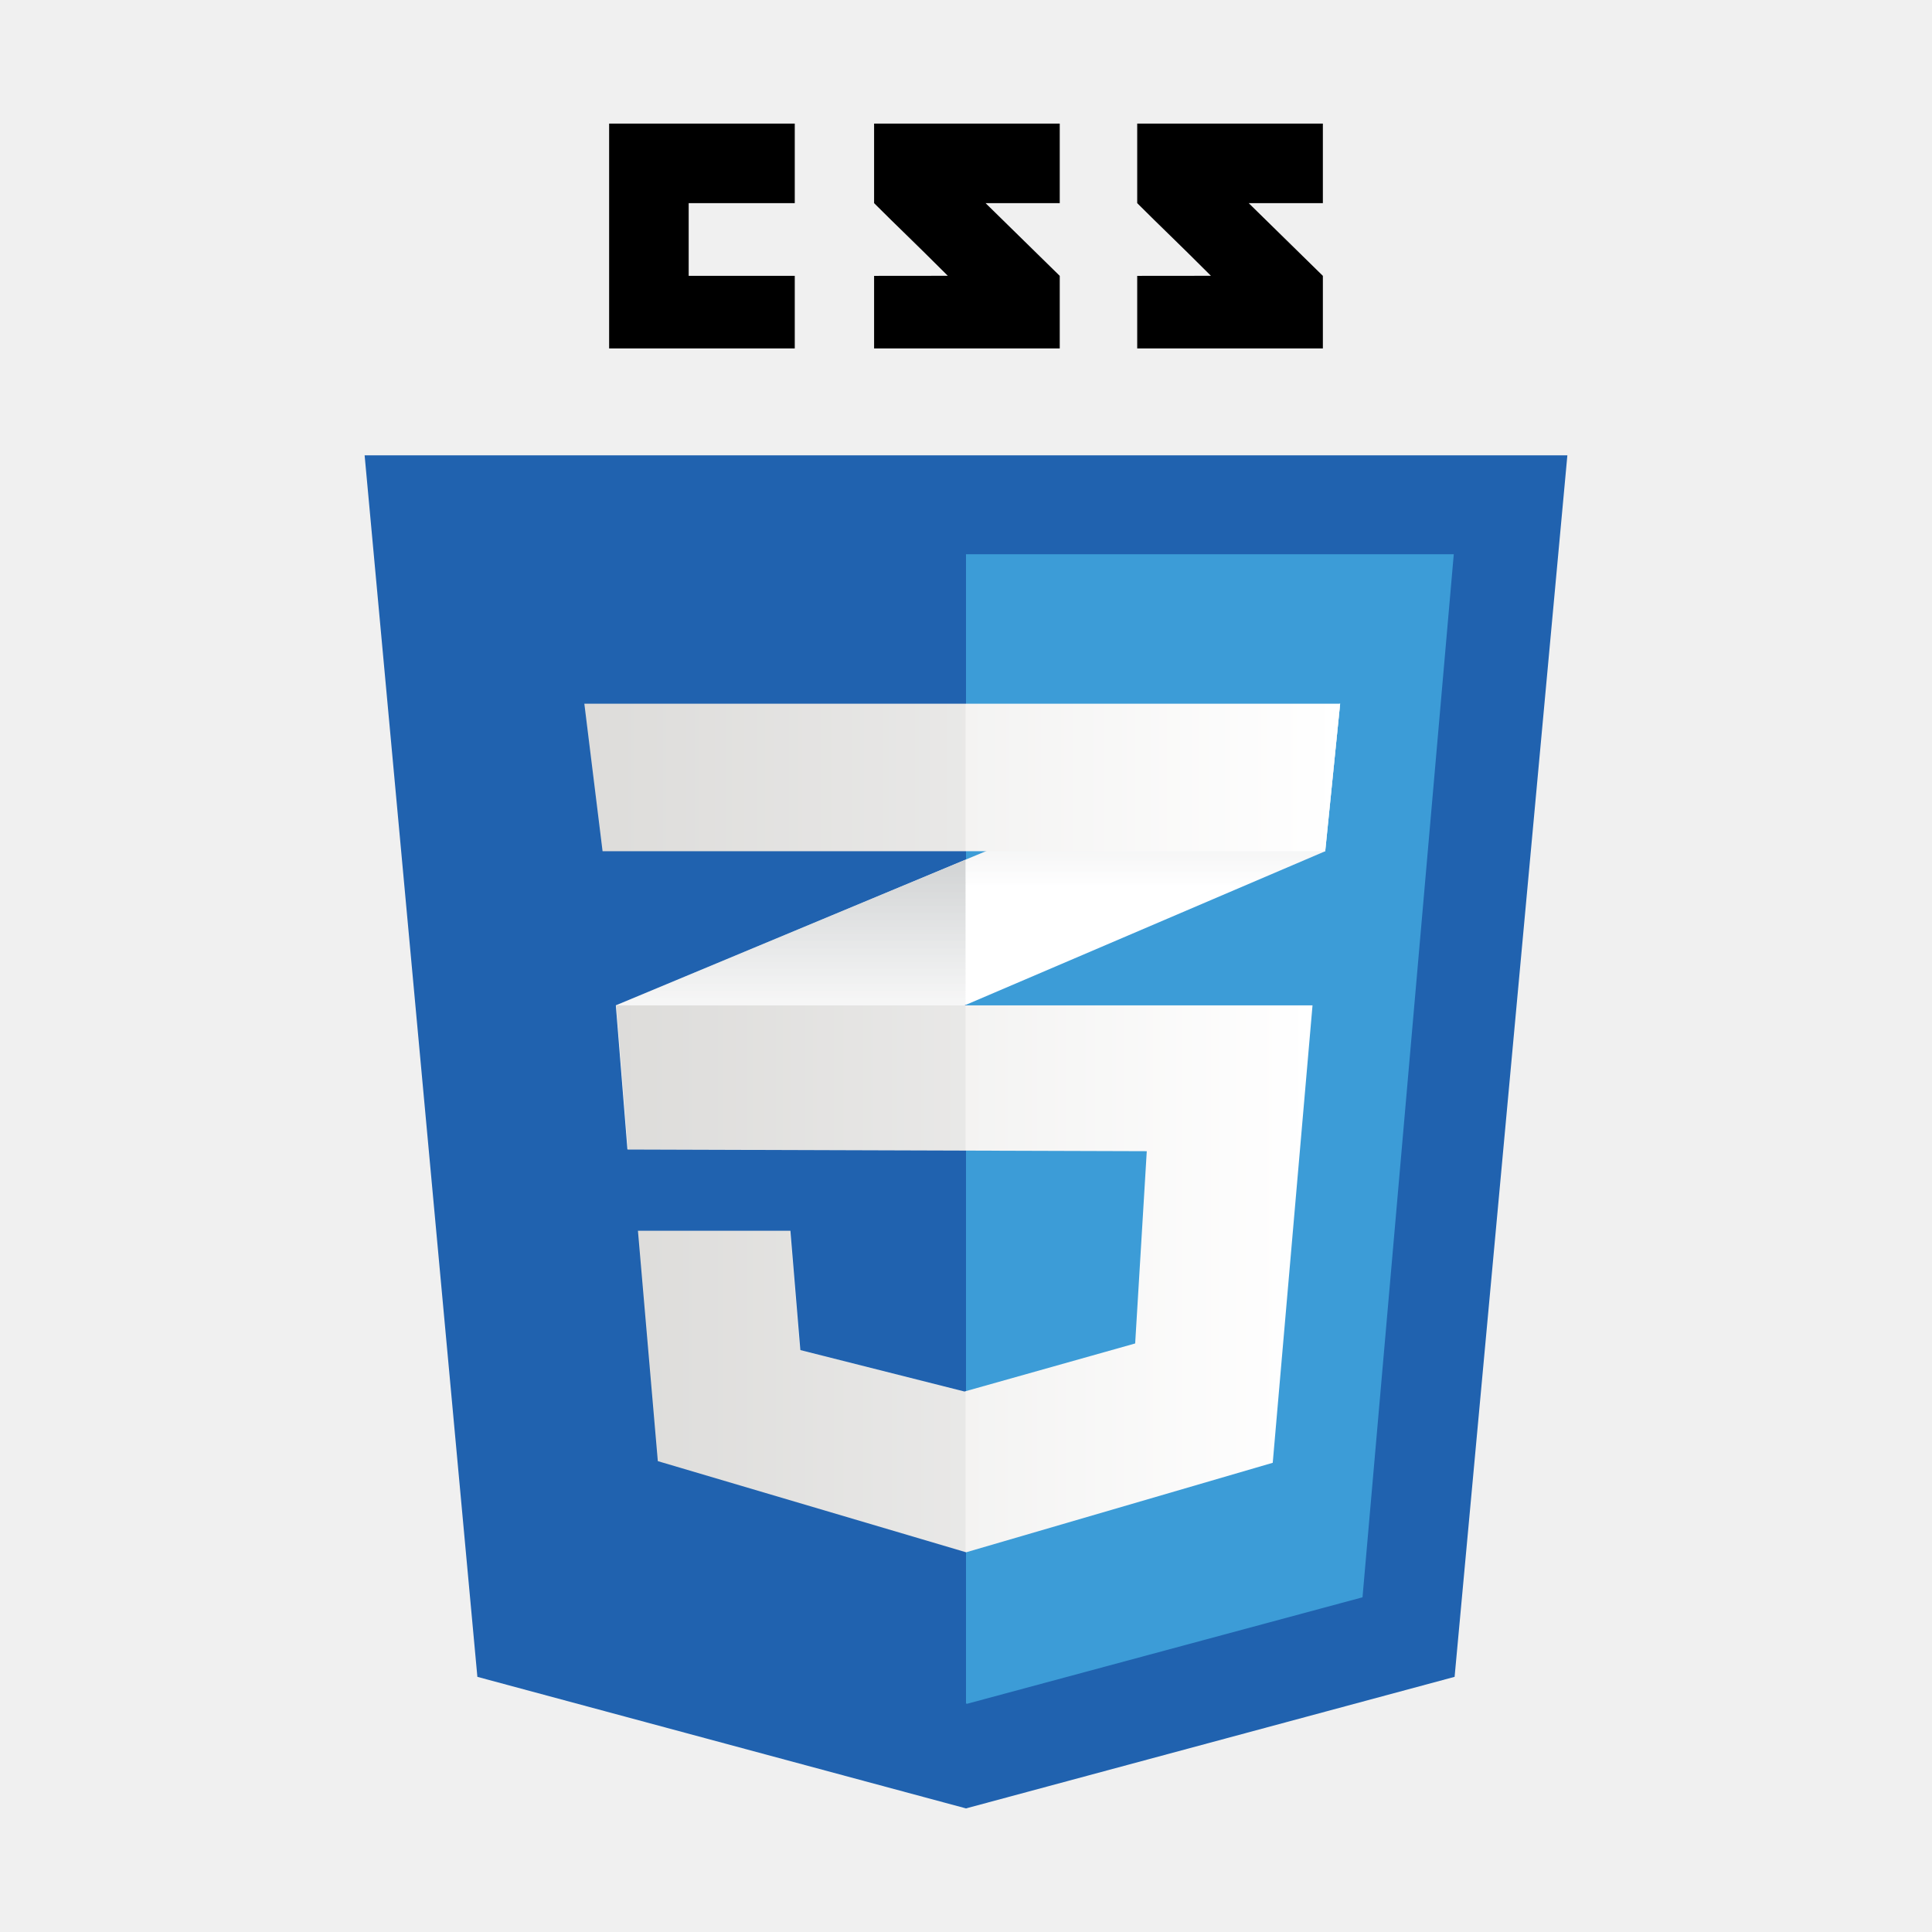
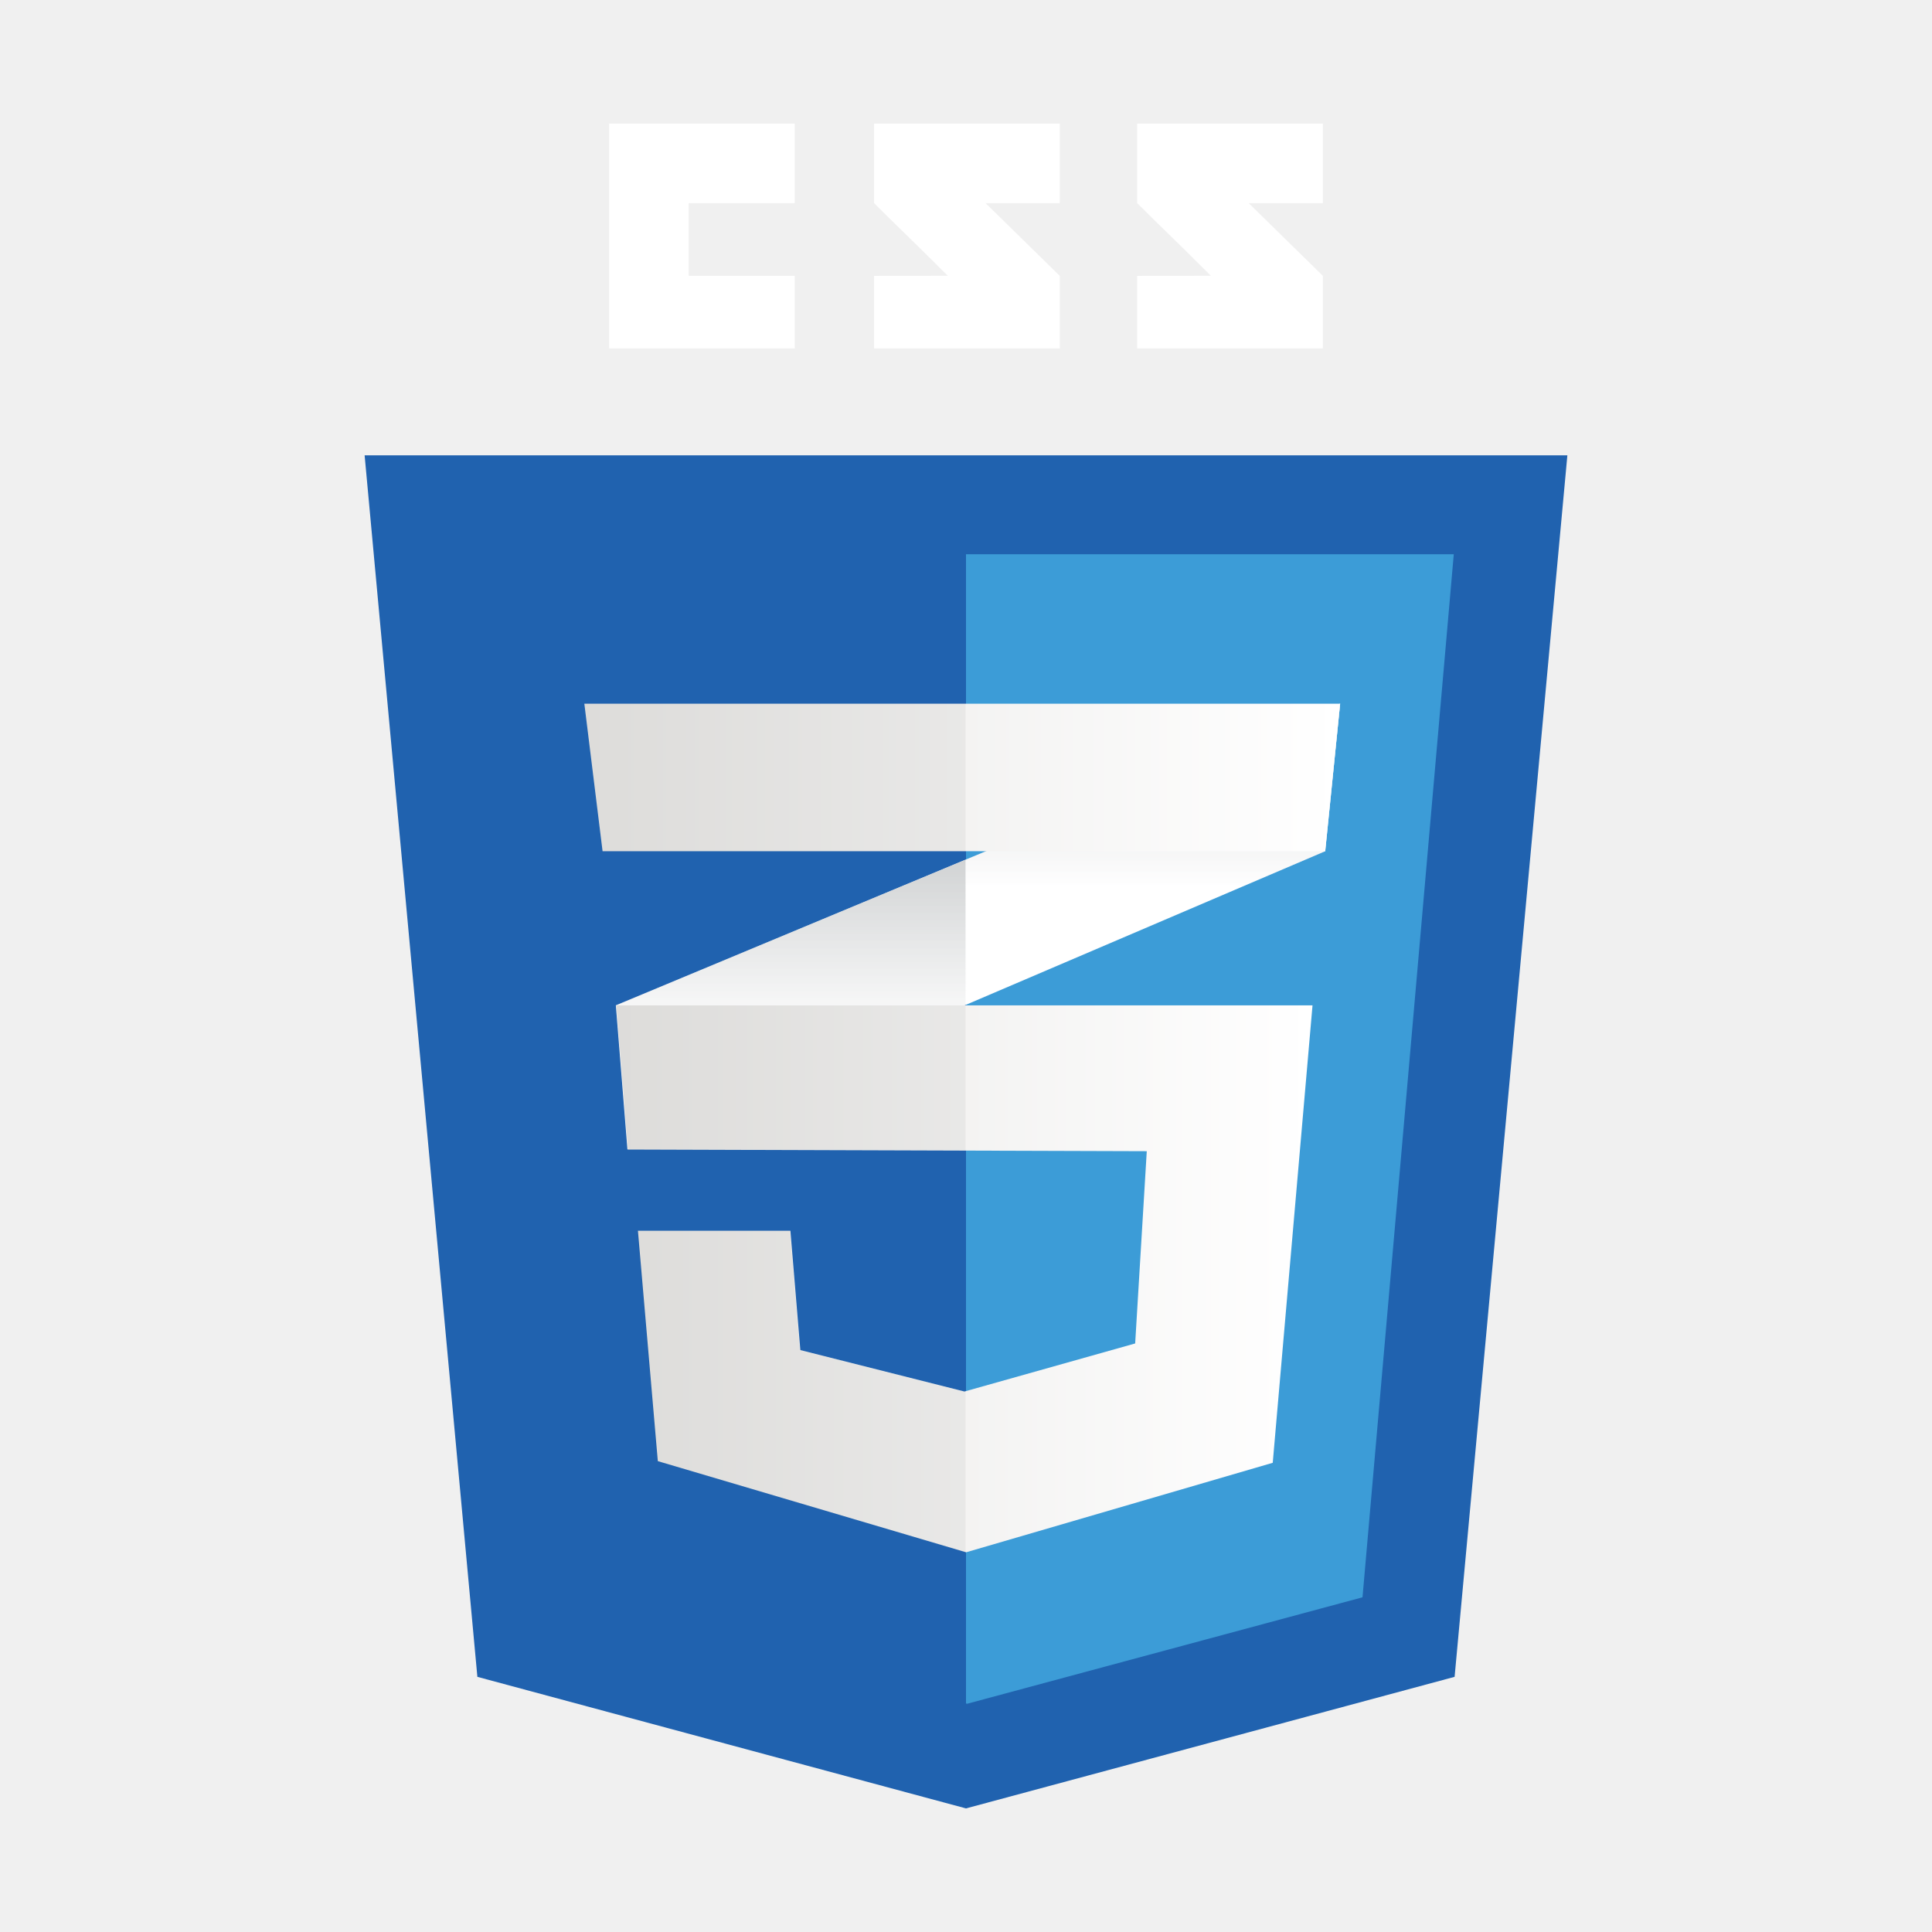
<svg xmlns="http://www.w3.org/2000/svg" width="2500" height="2500" viewBox="0 0 538.584 538.583">
  <path d="M0 0h538.584v538.583H0V0z" fill="none" />
  <path d="M405.5 467.454L269.29 504.13l-136.212-36.676-31.432-340.525h335.29L405.5 467.454z" fill="#2062af" />
  <path d="M269.289 154.511v320.367l.308.084 110.229-29.682 25.443-290.769h-135.98z" fill="#3c9cd7" />
-   <path d="M191.985 76.899V56.631h29.571V34.453h-51.749v62.684h51.749V76.899h-29.571zm82.766-20.268h20.674V34.453h-51.754v22.178c6.924 6.924 10.535 10.238 20.549 20.252-5.854 0-20.549.021-20.549.02v20.234h51.754V76.899l-20.674-20.268zm73.352 0h20.673V34.453H317.02v22.178c6.924 6.924 10.537 10.238 20.551 20.252-5.852 0-20.551.021-20.551.02v20.234h51.757V76.899l-20.674-20.268z" />
+   <path d="M191.985 76.899V56.631h29.571V34.453h-51.749v62.684h51.749V76.899h-29.571zm82.766-20.268h20.674V34.453h-51.754v22.178c6.924 6.924 10.535 10.238 20.549 20.252-5.854 0-20.549.021-20.549.02v20.234h51.754V76.899l-20.674-20.268zm73.352 0h20.673V34.453H317.02v22.178c6.924 6.924 10.537 10.238 20.551 20.252-5.852 0-20.551.021-20.551.02v20.234h51.757V76.899l-20.674-20.268z" fill="#fff" />
  <path d="M269.168 239.656l-97.49 40.602 3.233 40.199 94.257-40.301 100.265-42.868 4.157-41.122-104.422 43.49z" fill="#fff" />
  <linearGradient id="a" gradientUnits="userSpaceOnUse" x1="-825.508" y1="1338.301" x2="-825.508" y2="1419.102" gradientTransform="matrix(1 0 0 -1 1045.93 1658.759)">
    <stop offset=".387" stop-color="#d1d3d4" stop-opacity="0" />
    <stop offset="1" stop-color="#d1d3d4" />
  </linearGradient>
  <path d="M171.677 280.258l3.233 40.199 94.257-40.301v-40.5l-97.49 40.602z" fill="url(#a)" />
  <linearGradient id="b" gradientUnits="userSpaceOnUse" x1="-724.552" y1="1378.602" x2="-724.552" y2="1462.591" gradientTransform="matrix(1 0 0 -1 1045.93 1658.759)">
    <stop offset=".387" stop-color="#d1d3d4" stop-opacity="0" />
    <stop offset="1" stop-color="#d1d3d4" />
  </linearGradient>
  <path d="M373.59 196.167l-104.422 43.489v40.5l100.265-42.868 4.157-41.121z" fill="url(#b)" />
  <linearGradient id="c" gradientUnits="userSpaceOnUse" x1="-874.103" y1="1302.263" x2="-680.039" y2="1302.263" gradientTransform="matrix(1 0 0 -1 1045.93 1658.759)">
    <stop offset="0" stop-color="#e8e7e5" />
    <stop offset="1" stop-color="#fff" />
  </linearGradient>
  <path d="M171.827 280.258l3.234 40.199 144.625.461-3.235 53.598-47.59 13.398-45.748-11.551-2.772-33.268h-42.508l5.545 64.225 85.945 25.412 85.479-24.951 11.09-127.523H171.827z" fill="url(#c)" />
  <path d="M269.168 280.258h-97.49l3.233 40.199 94.257.301v-40.5zm0 107.528l-.462.129-45.742-11.551-2.772-33.268h-42.507l5.544 64.225 85.939 25.412v-44.947z" opacity=".05" />
  <linearGradient id="d" gradientUnits="userSpaceOnUse" x1="-883.032" y1="1442.031" x2="-672.341" y2="1442.031" gradientTransform="matrix(1 0 0 -1 1045.93 1658.759)">
    <stop offset="0" stop-color="#e8e7e5" />
    <stop offset="1" stop-color="#fff" />
  </linearGradient>
  <path d="M162.898 196.167H373.59l-4.157 41.122H167.98l-5.082-41.122z" fill="url(#d)" />
  <path d="M269.168 196.167h-106.27l5.082 41.122h101.188v-41.122z" opacity=".05" />
</svg>
